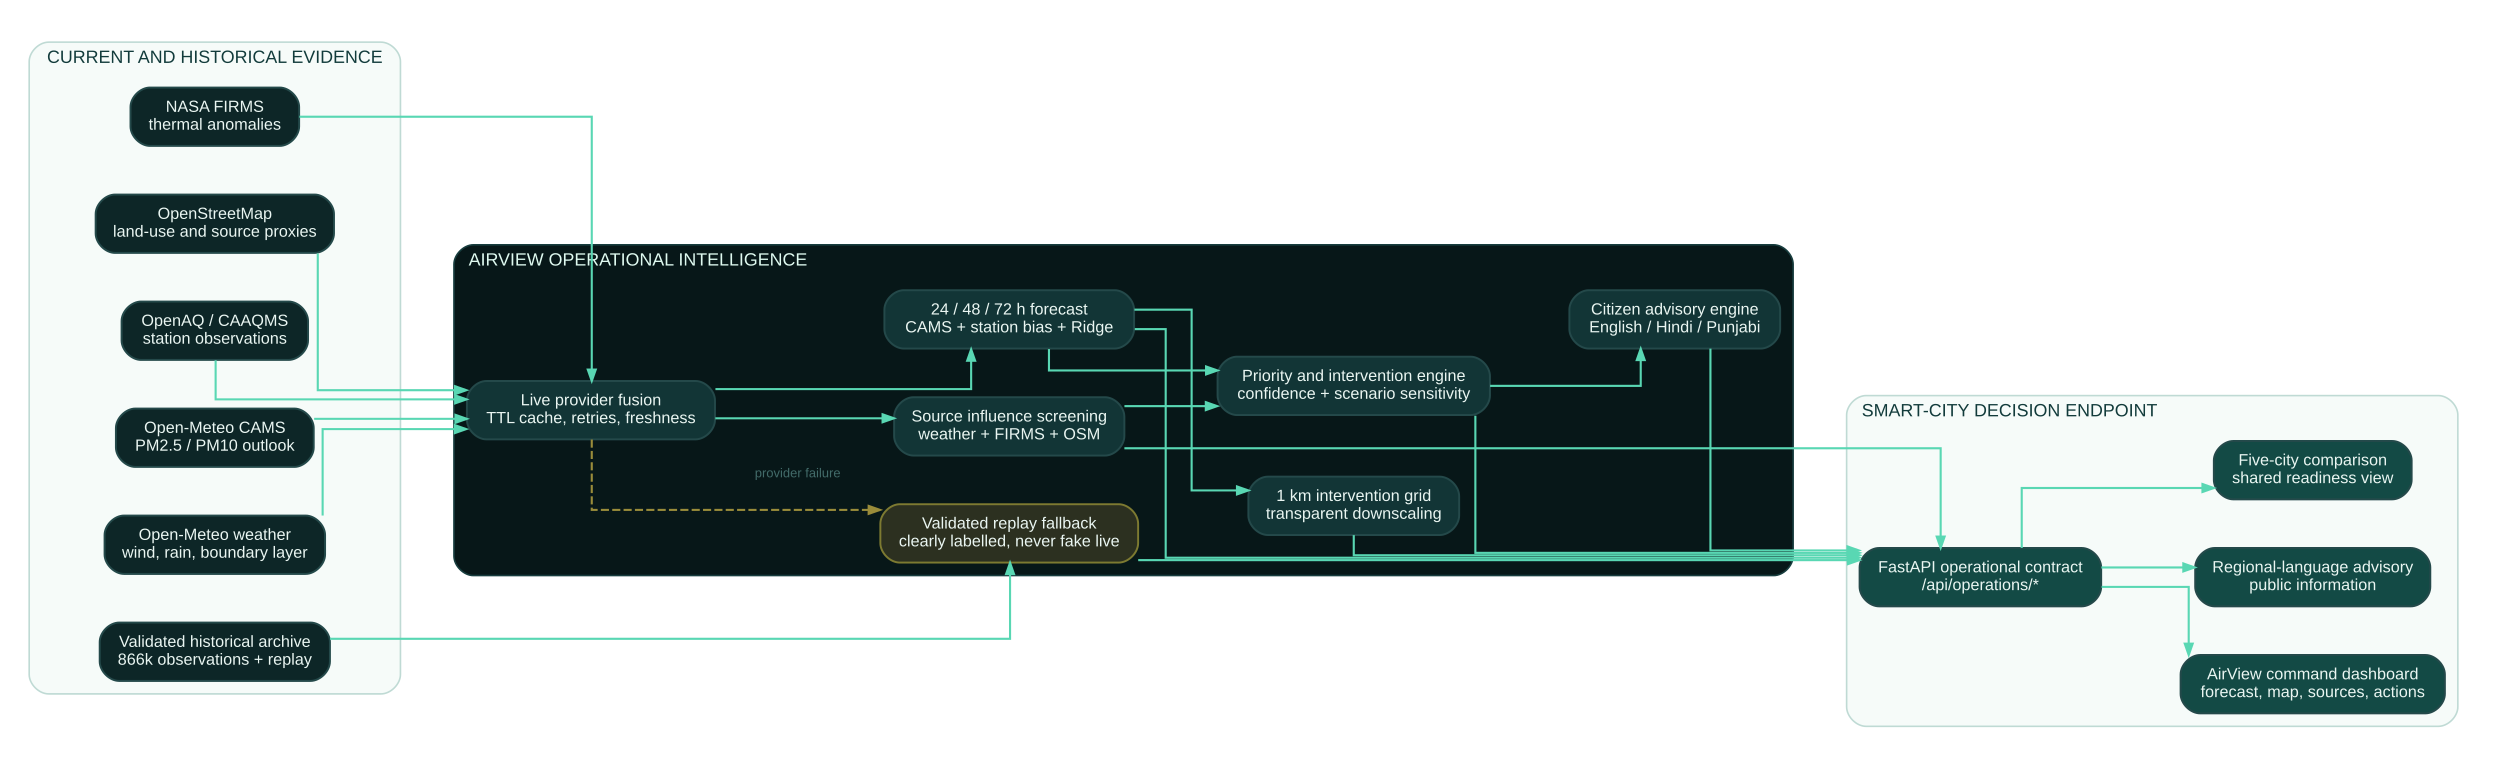
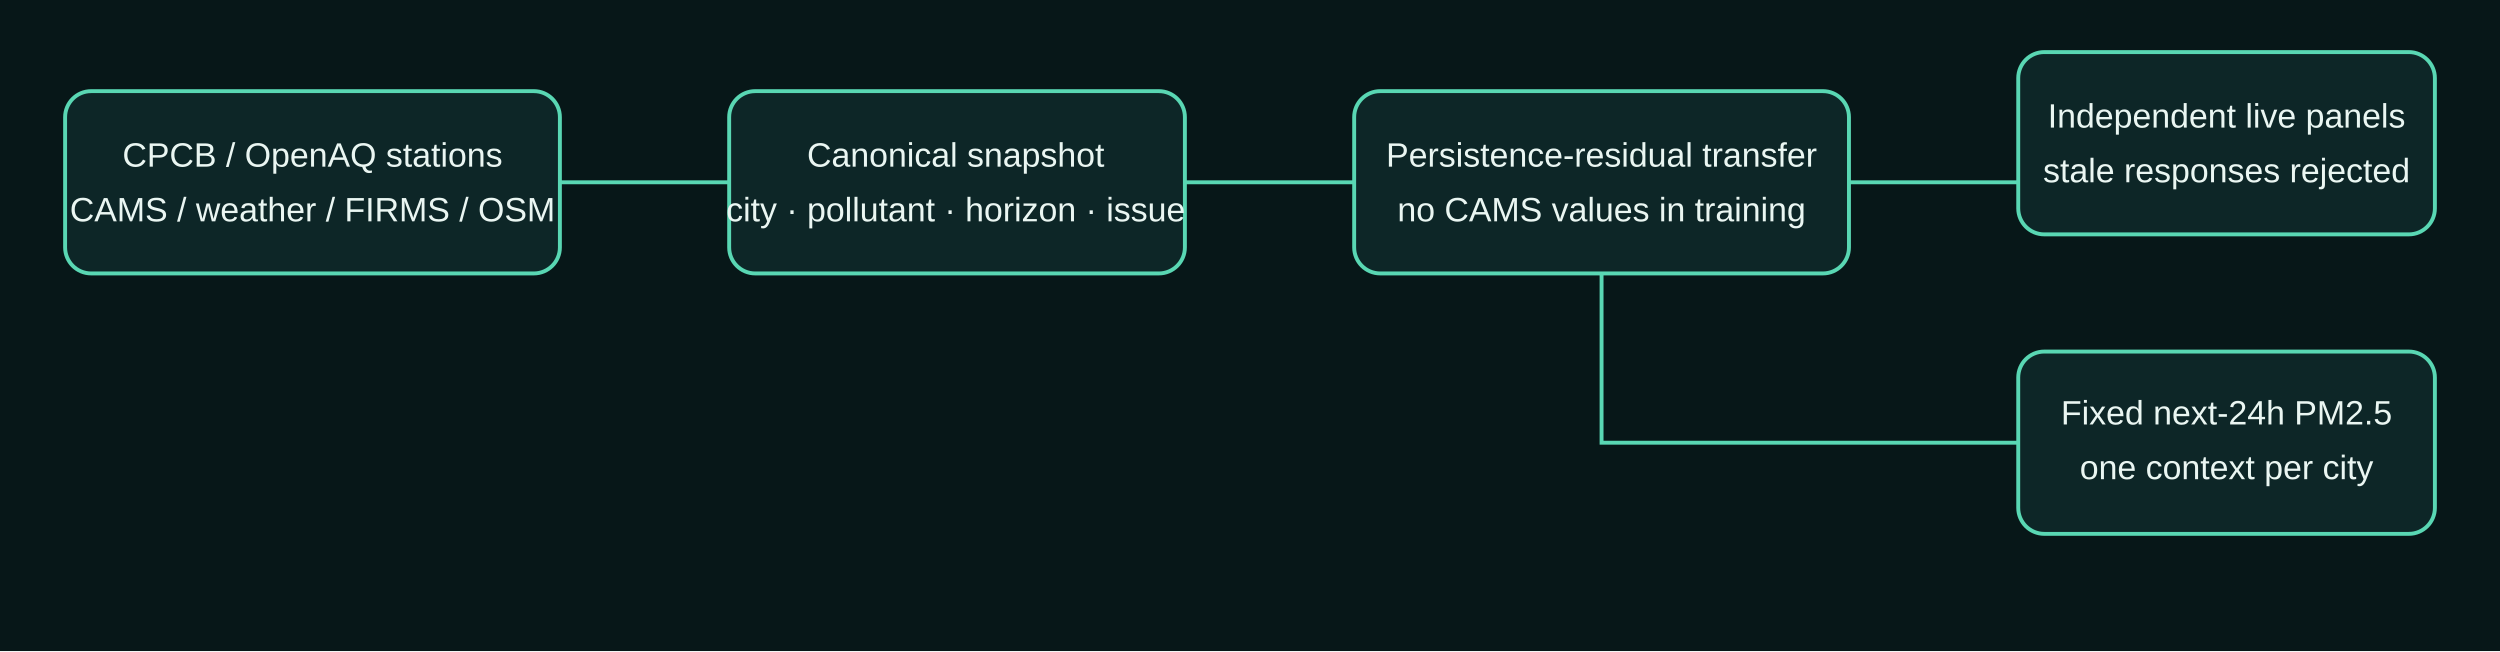
- <svg xmlns="http://www.w3.org/2000/svg" width="1542pt" height="474pt" viewBox="0.00 0.00 1542.00 474.00">
-   <g id="graph0" class="graph" transform="scale(1 1) rotate(0) translate(18 456)">
-     <g id="clust1" class="cluster">
-       <path fill="#f6fbf9" stroke="#bfdad4" d="M12,-28C12,-28 217,-28 217,-28 223,-28 229,-34 229,-40 229,-40 229,-418 229,-418 229,-424 223,-430 217,-430 217,-430 12,-430 12,-430 6,-430 0,-424 0,-418 0,-418 0,-40 0,-40 0,-34 6,-28 12,-28" />
-       <text text-anchor="middle" x="114.5" y="-417.2" font-family="Arial" font-size="11.00" fill="#123b3b">CURRENT AND HISTORICAL EVIDENCE</text>
-     </g>
-     <g id="clust2" class="cluster">
-       <path fill="#071718" stroke="#173d3e" d="M274,-101C274,-101 1076,-101 1076,-101 1082,-101 1088,-107 1088,-113 1088,-113 1088,-293 1088,-293 1088,-299 1082,-305 1076,-305 1076,-305 274,-305 274,-305 268,-305 262,-299 262,-293 262,-293 262,-113 262,-113 262,-107 268,-101 274,-101" />
-       <text text-anchor="middle" x="375.5" y="-292.2" font-family="Arial" font-size="11.00" fill="#dffaf0">AIRVIEW OPERATIONAL INTELLIGENCE</text>
-     </g>
-     <g id="clust3" class="cluster">
-       <path fill="#f6fbf9" stroke="#bfdad4" d="M1133,-8C1133,-8 1486,-8 1486,-8 1492,-8 1498,-14 1498,-20 1498,-20 1498,-200 1498,-200 1498,-206 1492,-212 1486,-212 1486,-212 1133,-212 1133,-212 1127,-212 1121,-206 1121,-200 1121,-200 1121,-20 1121,-20 1121,-14 1127,-8 1133,-8" />
-       <text text-anchor="middle" x="1221.5" y="-199.2" font-family="Arial" font-size="11.00" fill="#123b3b">SMART-CITY DECISION ENDPOINT</text>
-     </g>
-     <g id="node1" class="node">
-       <path fill="#0d2627" stroke="#24494a" stroke-width="1.2" d="M160,-270C160,-270 69,-270 69,-270 63,-270 57,-264 57,-258 57,-258 57,-246 57,-246 57,-240 63,-234 69,-234 69,-234 160,-234 160,-234 166,-234 172,-240 172,-246 172,-246 172,-258 172,-258 172,-264 166,-270 160,-270" />
-       <text text-anchor="middle" x="114.5" y="-255" font-family="Arial" font-size="10.00" fill="#eaf6f2">OpenAQ / CAAQMS</text>
-       <text text-anchor="middle" x="114.5" y="-244" font-family="Arial" font-size="10.00" fill="#eaf6f2">station observations</text>
-     </g>
-     <g id="node7" class="node">
-       <path fill="#123536" stroke="#24494a" stroke-width="1.2" d="M411,-221C411,-221 282,-221 282,-221 276,-221 270,-215 270,-209 270,-209 270,-197 270,-197 270,-191 276,-185 282,-185 282,-185 411,-185 411,-185 417,-185 423,-191 423,-197 423,-197 423,-209 423,-209 423,-215 417,-221 411,-221" />
-       <text text-anchor="middle" x="346.5" y="-206" font-family="Arial" font-size="10.00" fill="#eaf6f2">Live provider fusion</text>
-       <text text-anchor="middle" x="346.5" y="-195" font-family="Arial" font-size="10.00" fill="#eaf6f2">TTL cache, retries, freshness</text>
-     </g>
-     <g id="edge1" class="edge">
-       <path fill="none" stroke="#59d7b3" stroke-width="1.3" d="M115,-233.8C115,-222.33 115,-209.67 115,-209.67 115,-209.67 262.74,-209.67 262.74,-209.67" />
-       <polygon fill="#59d7b3" stroke="#59d7b3" stroke-width="1.3" points="262.74,-212.12 269.74,-209.67 262.74,-207.22 262.74,-212.12" />
-     </g>
-     <g id="node2" class="node">
-       <path fill="#0d2627" stroke="#24494a" stroke-width="1.2" d="M163.5,-204C163.5,-204 65.5,-204 65.5,-204 59.5,-204 53.5,-198 53.5,-192 53.5,-192 53.5,-180 53.5,-180 53.5,-174 59.5,-168 65.5,-168 65.5,-168 163.5,-168 163.5,-168 169.5,-168 175.5,-174 175.5,-180 175.5,-180 175.5,-192 175.5,-192 175.5,-198 169.5,-204 163.5,-204" />
-       <text text-anchor="middle" x="114.5" y="-189" font-family="Arial" font-size="10.00" fill="#eaf6f2">Open-Meteo CAMS</text>
-       <text text-anchor="middle" x="114.5" y="-178" font-family="Arial" font-size="10.00" fill="#eaf6f2">PM2.5 / PM10 outlook</text>
-     </g>
-     <g id="edge2" class="edge">
-       <path fill="none" stroke="#59d7b3" stroke-width="1.3" d="M175.76,-197.67C175.76,-197.67 262.93,-197.67 262.93,-197.67" />
-       <polygon fill="#59d7b3" stroke="#59d7b3" stroke-width="1.3" points="262.93,-200.12 269.93,-197.67 262.93,-195.22 262.93,-200.12" />
-     </g>
-     <g id="node3" class="node">
-       <path fill="#0d2627" stroke="#24494a" stroke-width="1.2" d="M170.5,-138C170.5,-138 58.5,-138 58.5,-138 52.5,-138 46.5,-132 46.5,-126 46.5,-126 46.5,-114 46.5,-114 46.5,-108 52.5,-102 58.5,-102 58.5,-102 170.5,-102 170.5,-102 176.5,-102 182.5,-108 182.5,-114 182.5,-114 182.5,-126 182.5,-126 182.5,-132 176.5,-138 170.5,-138" />
-       <text text-anchor="middle" x="114.5" y="-123" font-family="Arial" font-size="10.00" fill="#eaf6f2">Open-Meteo weather</text>
-       <text text-anchor="middle" x="114.5" y="-112" font-family="Arial" font-size="10.00" fill="#eaf6f2">wind, rain, boundary layer</text>
-     </g>
-     <g id="edge3" class="edge">
-       <path fill="none" stroke="#59d7b3" stroke-width="1.3" d="M181,-138C181,-159.13 181,-191.33 181,-191.33 181,-191.33 262.56,-191.33 262.56,-191.33" />
-       <polygon fill="#59d7b3" stroke="#59d7b3" stroke-width="1.3" points="262.56,-193.78 269.56,-191.33 262.56,-188.88 262.56,-193.78" />
-     </g>
-     <g id="node4" class="node">
-       <path fill="#0d2627" stroke="#24494a" stroke-width="1.2" d="M154.5,-402C154.5,-402 74.5,-402 74.5,-402 68.5,-402 62.5,-396 62.5,-390 62.5,-390 62.5,-378 62.5,-378 62.5,-372 68.5,-366 74.5,-366 74.5,-366 154.5,-366 154.5,-366 160.5,-366 166.5,-372 166.5,-378 166.5,-378 166.5,-390 166.5,-390 166.5,-396 160.5,-402 154.5,-402" />
-       <text text-anchor="middle" x="114.5" y="-387" font-family="Arial" font-size="10.00" fill="#eaf6f2">NASA FIRMS</text>
-       <text text-anchor="middle" x="114.5" y="-376" font-family="Arial" font-size="10.00" fill="#eaf6f2">thermal anomalies</text>
-     </g>
-     <g id="edge4" class="edge">
-       <path fill="none" stroke="#59d7b3" stroke-width="1.3" d="M166.68,-384C235.23,-384 347,-384 347,-384 347,-384 347,-228.02 347,-228.02" />
-       <polygon fill="#59d7b3" stroke="#59d7b3" stroke-width="1.3" points="349.45,-228.02 347,-221.02 344.55,-228.02 349.45,-228.02" />
-     </g>
-     <g id="node5" class="node">
-       <path fill="#0d2627" stroke="#24494a" stroke-width="1.2" d="M176,-336C176,-336 53,-336 53,-336 47,-336 41,-330 41,-324 41,-324 41,-312 41,-312 41,-306 47,-300 53,-300 53,-300 176,-300 176,-300 182,-300 188,-306 188,-312 188,-312 188,-324 188,-324 188,-330 182,-336 176,-336" />
-       <text text-anchor="middle" x="114.5" y="-321" font-family="Arial" font-size="10.00" fill="#eaf6f2">OpenStreetMap</text>
-       <text text-anchor="middle" x="114.5" y="-310" font-family="Arial" font-size="10.00" fill="#eaf6f2">land-use and source proxies</text>
-     </g>
-     <g id="edge5" class="edge">
-       <path fill="none" stroke="#59d7b3" stroke-width="1.3" d="M178,-299.65C178,-270.11 178,-215.33 178,-215.33 178,-215.33 262.65,-215.33 262.65,-215.33" />
-       <polygon fill="#59d7b3" stroke="#59d7b3" stroke-width="1.3" points="262.65,-217.78 269.65,-215.33 262.65,-212.88 262.65,-217.78" />
-     </g>
-     <g id="node6" class="node">
-       <path fill="#0d2627" stroke="#24494a" stroke-width="1.2" d="M173.5,-72C173.5,-72 55.5,-72 55.5,-72 49.5,-72 43.5,-66 43.5,-60 43.5,-60 43.5,-48 43.5,-48 43.5,-42 49.5,-36 55.5,-36 55.5,-36 173.5,-36 173.5,-36 179.5,-36 185.5,-42 185.5,-48 185.5,-48 185.5,-60 185.5,-60 185.5,-66 179.5,-72 173.5,-72" />
-       <text text-anchor="middle" x="114.5" y="-57" font-family="Arial" font-size="10.00" fill="#eaf6f2">Validated historical archive</text>
-       <text text-anchor="middle" x="114.5" y="-46" font-family="Arial" font-size="10.00" fill="#eaf6f2">866k observations + replay</text>
-     </g>
-     <g id="node13" class="node">
-       <path fill="#2c3020" stroke="#7d7a31" stroke-width="1.2" d="M672,-145C672,-145 537,-145 537,-145 531,-145 525,-139 525,-133 525,-133 525,-121 525,-121 525,-115 531,-109 537,-109 537,-109 672,-109 672,-109 678,-109 684,-115 684,-121 684,-121 684,-133 684,-133 684,-139 678,-145 672,-145" />
-       <text text-anchor="middle" x="604.5" y="-130" font-family="Arial" font-size="10.00" fill="#eaf6f2">Validated replay fallback</text>
-       <text text-anchor="middle" x="604.5" y="-119" font-family="Arial" font-size="10.00" fill="#eaf6f2">clearly labelled, never fake live</text>
-     </g>
-     <g id="edge6" class="edge">
-       <path fill="none" stroke="#59d7b3" stroke-width="1.3" d="M185.56,-62C321.5,-62 605,-62 605,-62 605,-62 605,-101.89 605,-101.89" />
-       <polygon fill="#59d7b3" stroke="#59d7b3" stroke-width="1.3" points="602.55,-101.89 605,-108.89 607.45,-101.89 602.55,-101.89" />
-     </g>
-     <g id="node8" class="node">
-       <path fill="#123536" stroke="#24494a" stroke-width="1.2" d="M669.5,-277C669.5,-277 539.5,-277 539.5,-277 533.5,-277 527.5,-271 527.5,-265 527.5,-265 527.5,-253 527.5,-253 527.5,-247 533.5,-241 539.5,-241 539.5,-241 669.5,-241 669.5,-241 675.5,-241 681.5,-247 681.5,-253 681.5,-253 681.5,-265 681.5,-265 681.5,-271 675.5,-277 669.5,-277" />
-       <text text-anchor="middle" x="604.5" y="-262" font-family="Arial" font-size="10.00" fill="#eaf6f2">24 / 48 / 72 h forecast</text>
-       <text text-anchor="middle" x="604.5" y="-251" font-family="Arial" font-size="10.00" fill="#eaf6f2">CAMS + station bias + Ridge</text>
-     </g>
-     <g id="edge7" class="edge">
-       <path fill="none" stroke="#59d7b3" stroke-width="1.3" d="M423.28,-216C491.67,-216 581,-216 581,-216 581,-216 581,-233.51 581,-233.51" />
-       <polygon fill="#59d7b3" stroke="#59d7b3" stroke-width="1.3" points="578.55,-233.51 581,-240.51 583.45,-233.51 578.55,-233.51" />
-     </g>
-     <g id="node10" class="node">
-       <path fill="#123536" stroke="#24494a" stroke-width="1.2" d="M663.5,-211C663.5,-211 545.5,-211 545.5,-211 539.5,-211 533.5,-205 533.5,-199 533.5,-199 533.5,-187 533.5,-187 533.5,-181 539.5,-175 545.5,-175 545.5,-175 663.5,-175 663.5,-175 669.5,-175 675.5,-181 675.5,-187 675.5,-187 675.5,-199 675.5,-199 675.5,-205 669.5,-211 663.5,-211" />
-       <text text-anchor="middle" x="604.5" y="-196" font-family="Arial" font-size="10.00" fill="#eaf6f2">Source influence screening</text>
-       <text text-anchor="middle" x="604.5" y="-185" font-family="Arial" font-size="10.00" fill="#eaf6f2">weather + FIRMS + OSM</text>
-     </g>
-     <g id="edge9" class="edge">
-       <path fill="none" stroke="#59d7b3" stroke-width="1.3" d="M423.21,-198C423.21,-198 526.38,-198 526.38,-198" />
-       <polygon fill="#59d7b3" stroke="#59d7b3" stroke-width="1.3" points="526.38,-200.45 533.38,-198 526.38,-195.55 526.38,-200.45" />
-     </g>
-     <g id="edge13" class="edge">
-       <path fill="none" stroke="#9a8c3a" stroke-width="1.3" stroke-dasharray="5,2" d="M347,-184.88C347,-166.74 347,-141.5 347,-141.5 347,-141.5 517.79,-141.5 517.79,-141.5" />
-       <polygon fill="#9a8c3a" stroke="#9a8c3a" stroke-width="1.3" points="517.79,-143.95 524.79,-141.5 517.79,-139.05 517.79,-143.95" />
-       <text text-anchor="middle" x="474" y="-161.6" font-family="Arial" font-size="8.00" fill="#426b69">provider failure</text>
-     </g>
-     <g id="node9" class="node">
-       <path fill="#123536" stroke="#24494a" stroke-width="1.2" d="M870,-162C870,-162 764,-162 764,-162 758,-162 752,-156 752,-150 752,-150 752,-138 752,-138 752,-132 758,-126 764,-126 764,-126 870,-126 870,-126 876,-126 882,-132 882,-138 882,-138 882,-150 882,-150 882,-156 876,-162 870,-162" />
-       <text text-anchor="middle" x="817" y="-147" font-family="Arial" font-size="10.00" fill="#eaf6f2">1 km intervention grid</text>
-       <text text-anchor="middle" x="817" y="-136" font-family="Arial" font-size="10.00" fill="#eaf6f2">transparent downscaling</text>
-     </g>
-     <g id="edge8" class="edge">
-       <path fill="none" stroke="#59d7b3" stroke-width="1.3" d="M681.71,-265C701.34,-265 717,-265 717,-265 717,-265 717,-153.5 717,-153.5 717,-153.5 744.98,-153.5 744.98,-153.5" />
-       <polygon fill="#59d7b3" stroke="#59d7b3" stroke-width="1.3" points="744.98,-155.95 751.98,-153.5 744.98,-151.05 744.98,-155.95" />
-     </g>
-     <g id="node11" class="node">
-       <path fill="#123536" stroke="#24494a" stroke-width="1.2" d="M889,-236C889,-236 745,-236 745,-236 739,-236 733,-230 733,-224 733,-224 733,-212 733,-212 733,-206 739,-200 745,-200 745,-200 889,-200 889,-200 895,-200 901,-206 901,-212 901,-212 901,-224 901,-224 901,-230 895,-236 889,-236" />
-       <text text-anchor="middle" x="817" y="-221" font-family="Arial" font-size="10.00" fill="#eaf6f2">Priority and intervention engine</text>
-       <text text-anchor="middle" x="817" y="-210" font-family="Arial" font-size="10.00" fill="#eaf6f2">confidence + scenario sensitivity</text>
-     </g>
-     <g id="edge11" class="edge">
-       <path fill="none" stroke="#59d7b3" stroke-width="1.3" d="M629,-240.68C629,-233.75 629,-227.5 629,-227.5 629,-227.5 725.9,-227.5 725.9,-227.5" />
-       <polygon fill="#59d7b3" stroke="#59d7b3" stroke-width="1.3" points="725.9,-229.95 732.9,-227.5 725.9,-225.05 725.9,-229.95" />
-     </g>
-     <g id="node14" class="node">
-       <path fill="#134a45" stroke="#24494a" stroke-width="1.2" d="M1266,-118C1266,-118 1141,-118 1141,-118 1135,-118 1129,-112 1129,-106 1129,-106 1129,-94 1129,-94 1129,-88 1135,-82 1141,-82 1141,-82 1266,-82 1266,-82 1272,-82 1278,-88 1278,-94 1278,-94 1278,-106 1278,-106 1278,-112 1272,-118 1266,-118" />
-       <text text-anchor="middle" x="1203.5" y="-103" font-family="Arial" font-size="10.00" fill="#eaf6f2">FastAPI operational contract</text>
-       <text text-anchor="middle" x="1203.5" y="-92" font-family="Arial" font-size="10.00" fill="#eaf6f2">/api/operations/*</text>
-     </g>
-     <g id="edge14" class="edge">
-       <path fill="none" stroke="#59d7b3" stroke-width="1.3" d="M681.93,-253C693.15,-253 701,-253 701,-253 701,-253 701,-112 701,-112 701,-112 1121.81,-112 1121.81,-112" />
-       <polygon fill="#59d7b3" stroke="#59d7b3" stroke-width="1.3" points="1121.81,-114.45 1128.81,-112 1121.81,-109.55 1121.81,-114.45" />
-     </g>
-     <g id="edge15" class="edge">
-       <path fill="none" stroke="#59d7b3" stroke-width="1.3" d="M817,-125.91C817,-119.34 817,-113.5 817,-113.5 817,-113.5 1121.98,-113.5 1121.98,-113.5" />
-       <polygon fill="#59d7b3" stroke="#59d7b3" stroke-width="1.3" points="1121.98,-115.95 1128.98,-113.5 1121.98,-111.05 1121.98,-115.95" />
-     </g>
-     <g id="edge10" class="edge">
-       <path fill="none" stroke="#59d7b3" stroke-width="1.3" d="M675.55,-205.5C675.55,-205.5 725.75,-205.5 725.75,-205.5" />
-       <polygon fill="#59d7b3" stroke="#59d7b3" stroke-width="1.3" points="725.75,-207.95 732.75,-205.5 725.75,-203.05 725.75,-207.95" />
-     </g>
-     <g id="edge16" class="edge">
-       <path fill="none" stroke="#59d7b3" stroke-width="1.3" d="M675.52,-179.5C829.23,-179.5 1179,-179.5 1179,-179.5 1179,-179.5 1179,-125.04 1179,-125.04" />
-       <polygon fill="#59d7b3" stroke="#59d7b3" stroke-width="1.3" points="1181.45,-125.04 1179,-118.04 1176.55,-125.04 1181.45,-125.04" />
-     </g>
-     <g id="node12" class="node">
-       <path fill="#123536" stroke="#24494a" stroke-width="1.2" d="M1068,-277C1068,-277 962,-277 962,-277 956,-277 950,-271 950,-265 950,-265 950,-253 950,-253 950,-247 956,-241 962,-241 962,-241 1068,-241 1068,-241 1074,-241 1080,-247 1080,-253 1080,-253 1080,-265 1080,-265 1080,-271 1074,-277 1068,-277" />
-       <text text-anchor="middle" x="1015" y="-262" font-family="Arial" font-size="10.00" fill="#eaf6f2">Citizen advisory engine</text>
-       <text text-anchor="middle" x="1015" y="-251" font-family="Arial" font-size="10.00" fill="#eaf6f2">English / Hindi / Punjabi</text>
-     </g>
-     <g id="edge12" class="edge">
-       <path fill="none" stroke="#59d7b3" stroke-width="1.3" d="M901.09,-218C946.76,-218 994,-218 994,-218 994,-218 994,-233.9 994,-233.9" />
-       <polygon fill="#59d7b3" stroke="#59d7b3" stroke-width="1.3" points="991.55,-233.9 994,-240.9 996.45,-233.9 991.55,-233.9" />
-     </g>
-     <g id="edge17" class="edge">
-       <path fill="none" stroke="#59d7b3" stroke-width="1.3" d="M892,-199.59C892,-169.96 892,-115 892,-115 892,-115 1121.89,-115 1121.89,-115" />
-       <polygon fill="#59d7b3" stroke="#59d7b3" stroke-width="1.3" points="1121.89,-117.45 1128.89,-115 1121.89,-112.55 1121.89,-117.45" />
-     </g>
-     <g id="edge18" class="edge">
-       <path fill="none" stroke="#59d7b3" stroke-width="1.3" d="M1037,-240.95C1037,-202.61 1037,-116.5 1037,-116.5 1037,-116.5 1121.53,-116.5 1121.53,-116.5" />
-       <polygon fill="#59d7b3" stroke="#59d7b3" stroke-width="1.3" points="1121.53,-118.95 1128.53,-116.5 1121.53,-114.05 1121.53,-118.95" />
-     </g>
-     <g id="edge19" class="edge">
-       <path fill="none" stroke="#59d7b3" stroke-width="1.3" d="M684.04,-110.5C684.04,-110.5 1121.82,-110.5 1121.82,-110.5" />
-       <polygon fill="#59d7b3" stroke="#59d7b3" stroke-width="1.3" points="1121.82,-112.95 1128.82,-110.5 1121.82,-108.05 1121.82,-112.95" />
-     </g>
-     <g id="node15" class="node">
-       <path fill="#134a45" stroke="#24494a" stroke-width="1.2" d="M1478,-52C1478,-52 1339,-52 1339,-52 1333,-52 1327,-46 1327,-40 1327,-40 1327,-28 1327,-28 1327,-22 1333,-16 1339,-16 1339,-16 1478,-16 1478,-16 1484,-16 1490,-22 1490,-28 1490,-28 1490,-40 1490,-40 1490,-46 1484,-52 1478,-52" />
-       <text text-anchor="middle" x="1408.5" y="-37" font-family="Arial" font-size="10.00" fill="#eaf6f2">AirView command dashboard</text>
-       <text text-anchor="middle" x="1408.5" y="-26" font-family="Arial" font-size="10.00" fill="#eaf6f2">forecast, map, sources, actions</text>
-     </g>
-     <g id="edge20" class="edge">
-       <path fill="none" stroke="#59d7b3" stroke-width="1.3" d="M1278.25,-94C1306.52,-94 1332,-94 1332,-94 1332,-94 1332,-59 1332,-59" />
-       <polygon fill="#59d7b3" stroke="#59d7b3" stroke-width="1.3" points="1334.45,-59 1332,-52 1329.55,-59 1334.45,-59" />
-     </g>
-     <g id="node16" class="node">
-       <path fill="#134a45" stroke="#24494a" stroke-width="1.2" d="M1469,-118C1469,-118 1348,-118 1348,-118 1342,-118 1336,-112 1336,-106 1336,-106 1336,-94 1336,-94 1336,-88 1342,-82 1348,-82 1348,-82 1469,-82 1469,-82 1475,-82 1481,-88 1481,-94 1481,-94 1481,-106 1481,-106 1481,-112 1475,-118 1469,-118" />
-       <text text-anchor="middle" x="1408.5" y="-103" font-family="Arial" font-size="10.00" fill="#eaf6f2">Regional-language advisory</text>
-       <text text-anchor="middle" x="1408.5" y="-92" font-family="Arial" font-size="10.00" fill="#eaf6f2">public information</text>
-     </g>
-     <g id="edge21" class="edge">
-       <path fill="none" stroke="#59d7b3" stroke-width="1.3" d="M1278.09,-106C1278.09,-106 1328.68,-106 1328.68,-106" />
-       <polygon fill="#59d7b3" stroke="#59d7b3" stroke-width="1.3" points="1328.68,-108.45 1335.68,-106 1328.68,-103.55 1328.68,-108.45" />
-     </g>
-     <g id="node17" class="node">
-       <path fill="#134a45" stroke="#24494a" stroke-width="1.2" d="M1457.5,-184C1457.5,-184 1359.5,-184 1359.5,-184 1353.5,-184 1347.5,-178 1347.5,-172 1347.5,-172 1347.5,-160 1347.5,-160 1347.5,-154 1353.5,-148 1359.5,-148 1359.5,-148 1457.5,-148 1457.5,-148 1463.5,-148 1469.5,-154 1469.5,-160 1469.5,-160 1469.5,-172 1469.5,-172 1469.5,-178 1463.5,-184 1457.5,-184" />
-       <text text-anchor="middle" x="1408.5" y="-169" font-family="Arial" font-size="10.00" fill="#eaf6f2">Five-city comparison</text>
-       <text text-anchor="middle" x="1408.5" y="-158" font-family="Arial" font-size="10.00" fill="#eaf6f2">shared readiness view</text>
-     </g>
-     <g id="edge22" class="edge">
-       <path fill="none" stroke="#59d7b3" stroke-width="1.3" d="M1229,-118.01C1229,-134.05 1229,-155 1229,-155 1229,-155 1340.48,-155 1340.48,-155" />
-       <polygon fill="#59d7b3" stroke="#59d7b3" stroke-width="1.3" points="1340.48,-157.45 1347.48,-155 1340.48,-152.55 1340.48,-157.45" />
-     </g>
+ <svg xmlns="http://www.w3.org/2000/svg" width="960" height="250" viewBox="0 0 960 250" role="img" aria-labelledby="title desc">
+   <rect width="960" height="250" fill="#071718" />
+   <g font-family="Arial, sans-serif" font-size="13" fill="#eaf6f2" stroke="#59d7b3" stroke-width="1.5">
+     <rect x="25" y="35" width="190" height="70" rx="10" fill="#0d2627" />
+     <text x="120" y="64" text-anchor="middle" stroke="none">CPCB / OpenAQ stations</text>
+     <text x="120" y="85" text-anchor="middle" stroke="none">CAMS / weather / FIRMS / OSM</text>
+     <rect x="280" y="35" width="175" height="70" rx="10" fill="#0d2627" />
+     <text x="367" y="64" text-anchor="middle" stroke="none">Canonical snapshot</text>
+     <text x="367" y="85" text-anchor="middle" stroke="none">city · pollutant · horizon · issue</text>
+     <rect x="520" y="35" width="190" height="70" rx="10" fill="#0d2627" />
+     <text x="615" y="64" text-anchor="middle" stroke="none">Persistence-residual transfer</text>
+     <text x="615" y="85" text-anchor="middle" stroke="none">no CAMS values in training</text>
+     <rect x="775" y="20" width="160" height="70" rx="10" fill="#0d2627" />
+     <text x="855" y="49" text-anchor="middle" stroke="none">Independent live panels</text>
+     <text x="855" y="70" text-anchor="middle" stroke="none">stale responses rejected</text>
+     <rect x="775" y="135" width="160" height="70" rx="10" fill="#0d2627" />
+     <text x="855" y="163" text-anchor="middle" stroke="none">Fixed next-24h PM2.5</text>
+     <text x="855" y="184" text-anchor="middle" stroke="none">one context per city</text>
+     <path d="M215 70H280M455 70H520M710 70H775M615 105V170H775" fill="none" />
  </g>
</svg>
